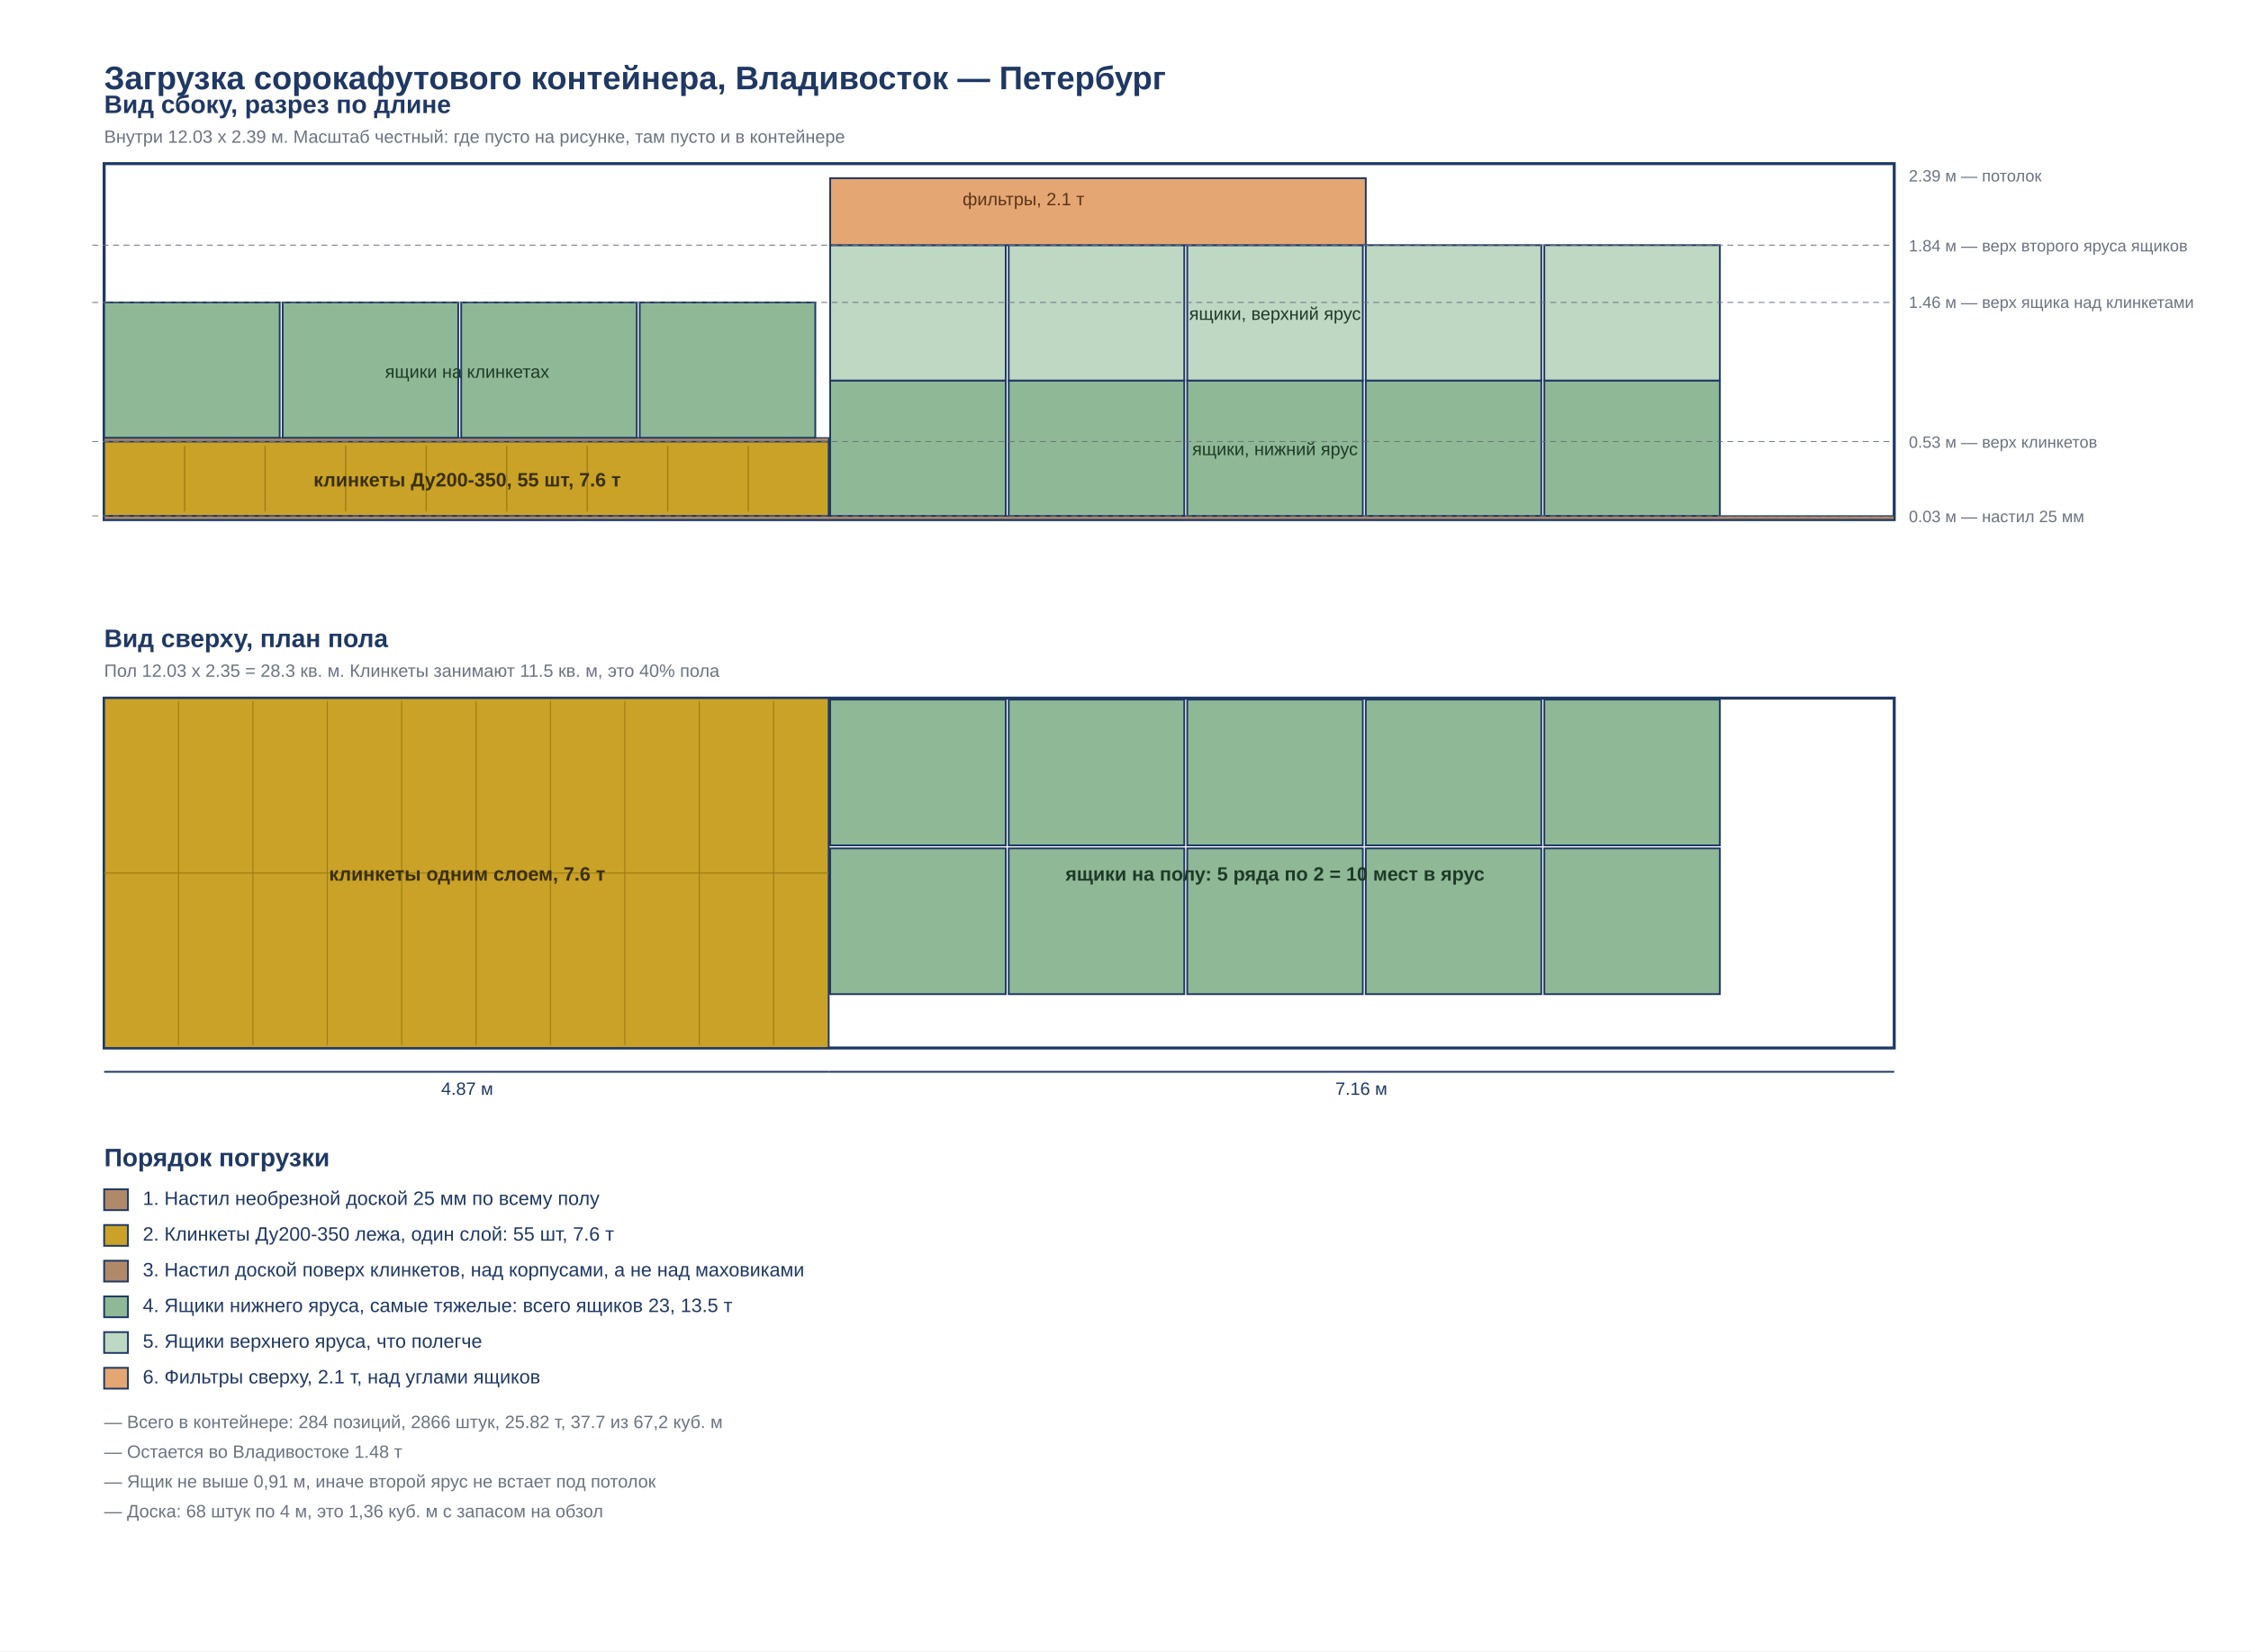
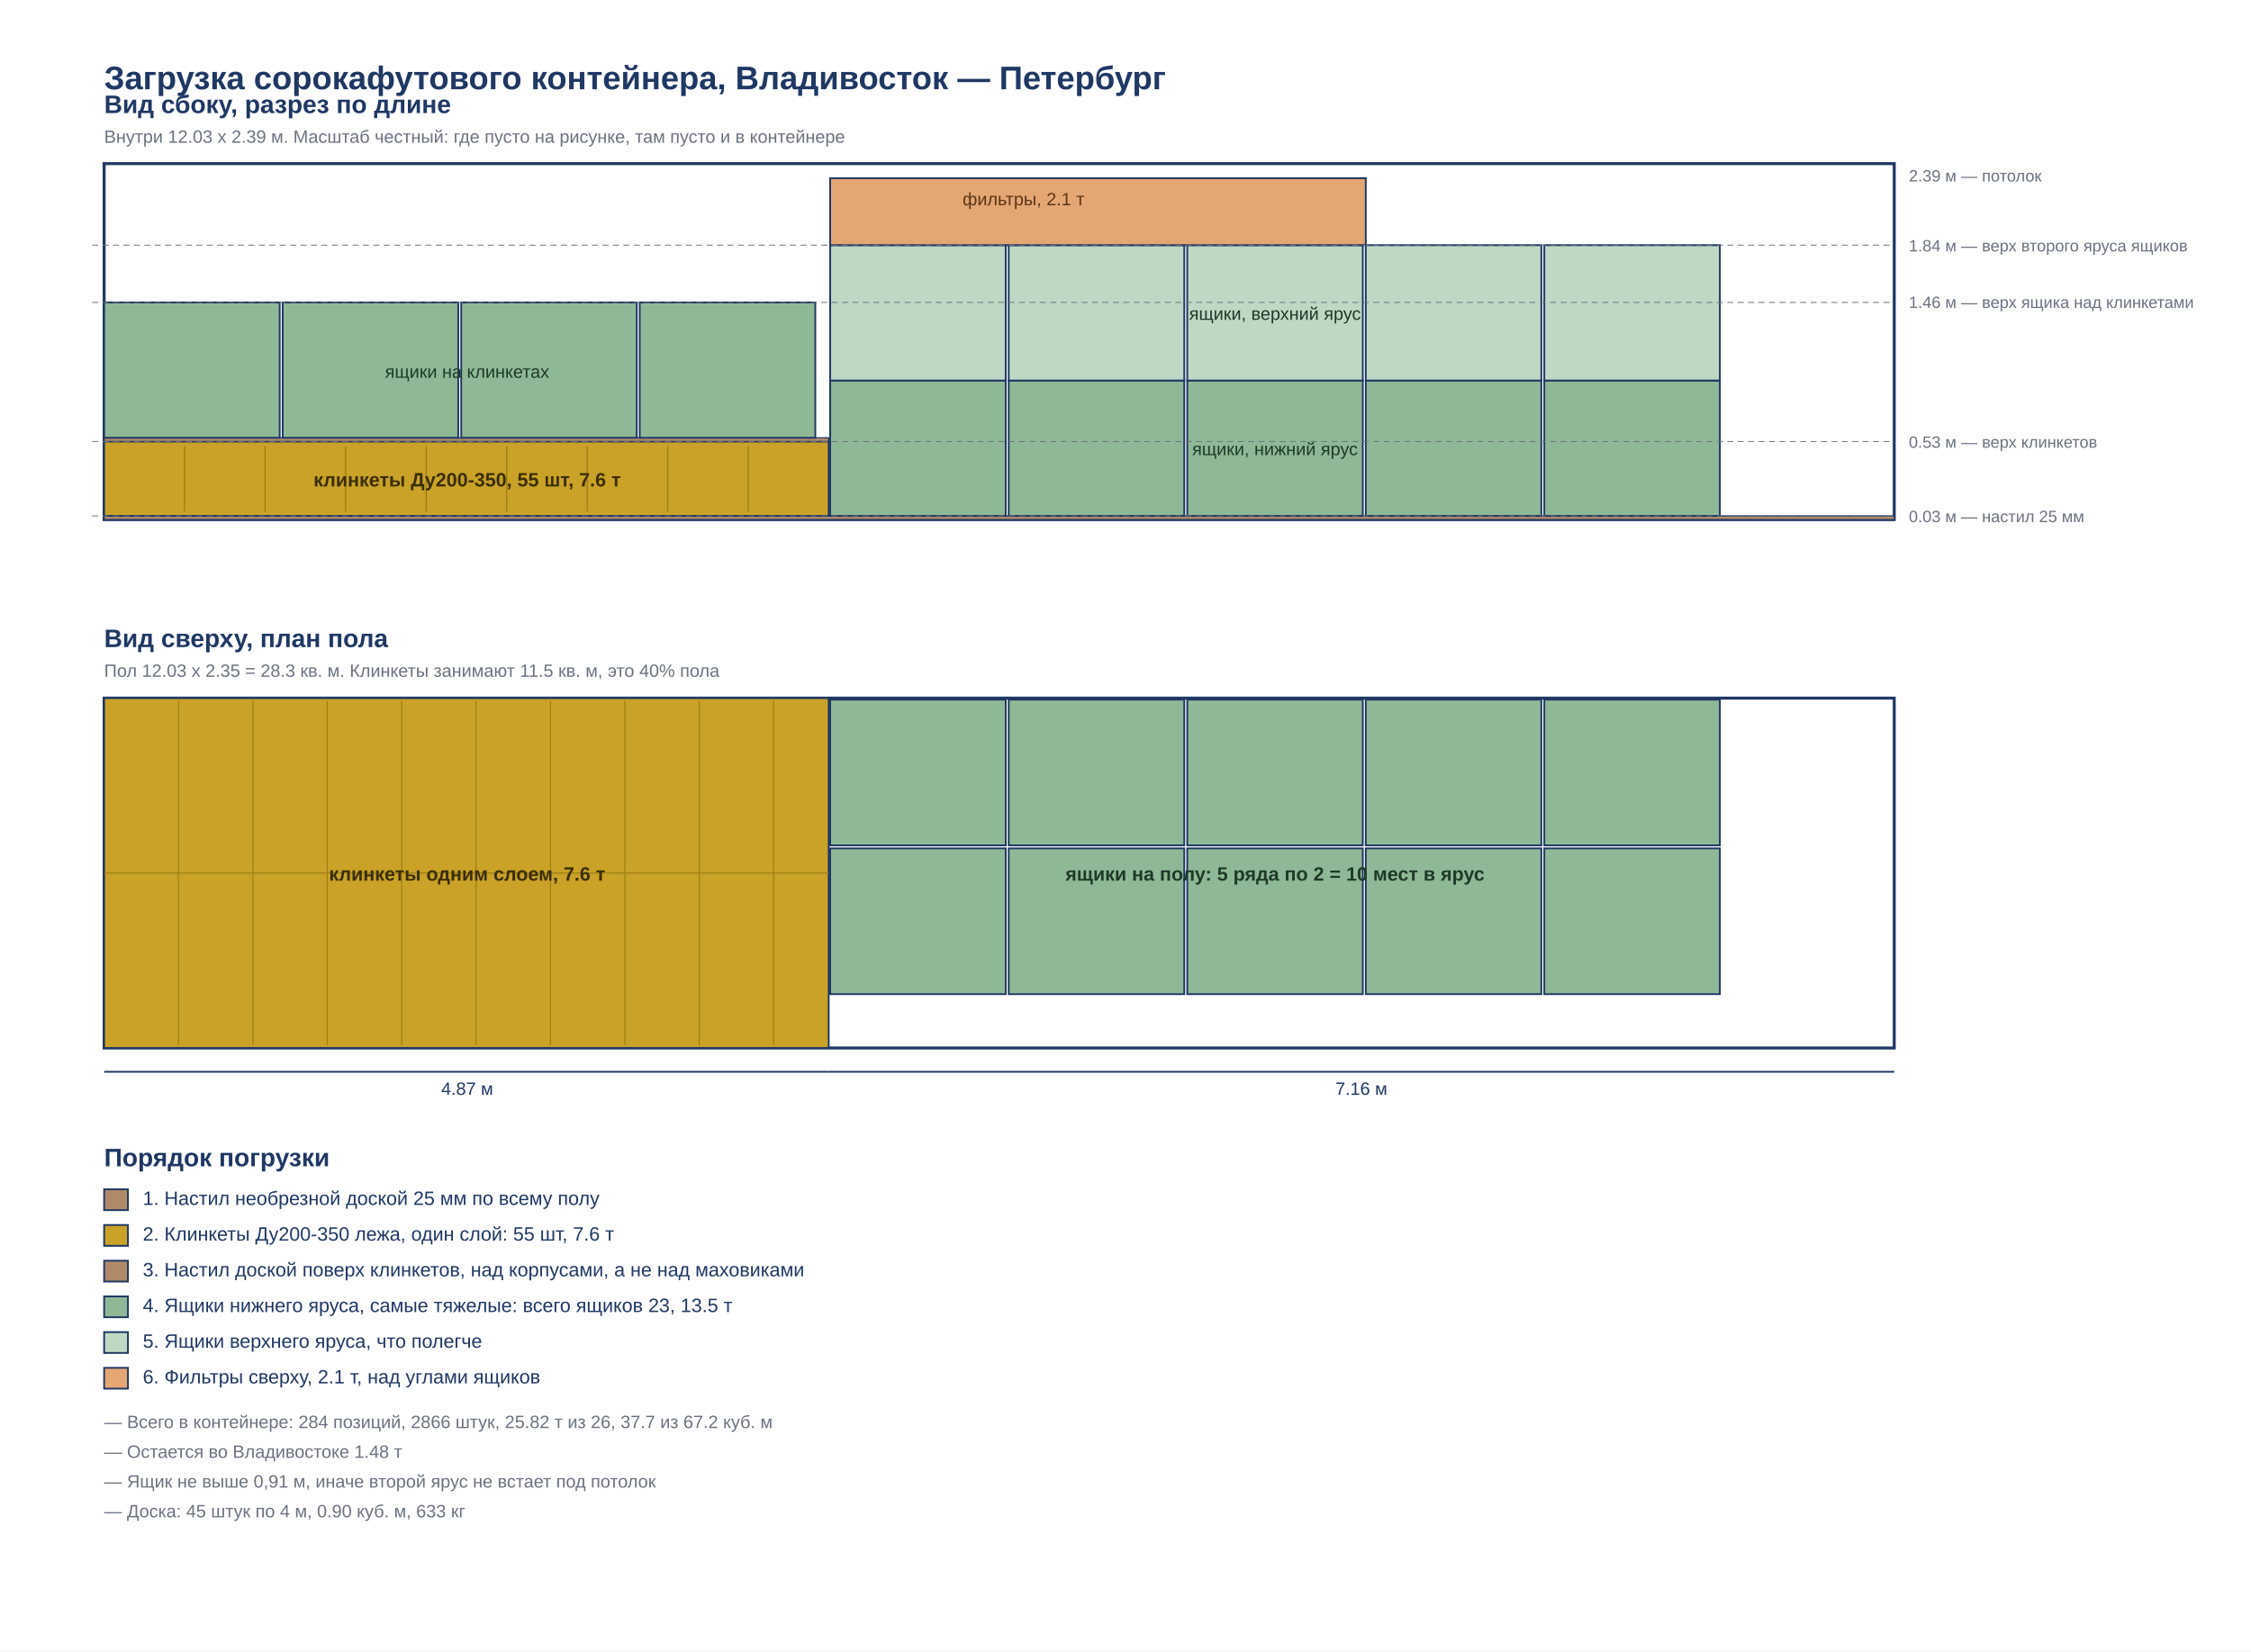
<svg xmlns="http://www.w3.org/2000/svg" width="1513" height="1110" viewBox="0 0 1513 1110">
  <rect width="1513" height="1110" fill="#ffffff" />
-   <text x="70" y="60" font-family="Arial, Helvetica, sans-serif" font-size="22" fill="#1F3864" text-anchor="start" font-weight="bold">Загрузка сорокафутового контейнера, Владивосток — Петербург</text>
-   <text x="70" y="76" font-family="Arial, Helvetica, sans-serif" font-size="17" fill="#1F3864" text-anchor="start" font-weight="bold">Вид сбоку, разрез по длине</text>
-   <text x="70" y="96" font-family="Arial, Helvetica, sans-serif" font-size="12" fill="#6b7280" text-anchor="start" font-weight="normal">Внутри 12.03 x 2.39 м. Масштаб честный: где пусто на рисунке, там пусто и в контейнере</text>
-   <rect x="70.0" y="110.0" width="1203.2" height="239.3" fill="#ffffff" stroke="#1F3864" stroke-width="2" />
-   <rect x="70.0" y="346.8" width="1203.2" height="2.5" fill="#B08968" stroke="#1F3864" stroke-width="0.8" />
-   <rect x="70.0" y="296.8" width="487.0" height="50.0" fill="#C9A227" stroke="#1F3864" stroke-width="1.2" />
-   <line x1="124.1" y1="299.8" x2="124.1" y2="343.8" stroke="#9c7d12" stroke-width="0.8" />
-   <line x1="178.2" y1="299.8" x2="178.2" y2="343.8" stroke="#9c7d12" stroke-width="0.8" />
-   <line x1="232.3" y1="299.8" x2="232.3" y2="343.8" stroke="#9c7d12" stroke-width="0.8" />
-   <line x1="286.5" y1="299.8" x2="286.5" y2="343.8" stroke="#9c7d12" stroke-width="0.8" />
-   <line x1="340.6" y1="299.8" x2="340.6" y2="343.8" stroke="#9c7d12" stroke-width="0.8" />
-   <line x1="394.7" y1="299.8" x2="394.7" y2="343.8" stroke="#9c7d12" stroke-width="0.8" />
-   <line x1="448.8" y1="299.8" x2="448.8" y2="343.8" stroke="#9c7d12" stroke-width="0.8" />
-   <line x1="502.9" y1="299.8" x2="502.9" y2="343.8" stroke="#9c7d12" stroke-width="0.8" />
-   <text x="314" y="327" font-family="Arial, Helvetica, sans-serif" font-size="13" fill="#3b2f00" text-anchor="middle" font-weight="bold">клинкеты Ду200-350, 55 шт, 7.6 т</text>
-   <rect x="70.0" y="294.3" width="487.0" height="2.5" fill="#B08968" stroke="#1F3864" stroke-width="0.8" />
-   <rect x="70.0" y="203.3" width="118.0" height="91.0" fill="#8FB996" stroke="#1F3864" stroke-width="1.2" />
-   <rect x="190.0" y="203.3" width="118.0" height="91.0" fill="#8FB996" stroke="#1F3864" stroke-width="1.2" />
-   <rect x="310.0" y="203.3" width="118.0" height="91.0" fill="#8FB996" stroke="#1F3864" stroke-width="1.2" />
-   <rect x="430.0" y="203.3" width="118.0" height="91.0" fill="#8FB996" stroke="#1F3864" stroke-width="1.2" />
-   <text x="314" y="254" font-family="Arial, Helvetica, sans-serif" font-size="12" fill="#1f3a28" text-anchor="middle" font-weight="normal">ящики на клинкетах</text>
-   <rect x="558.0" y="255.8" width="118.0" height="91.0" fill="#8FB996" stroke="#1F3864" stroke-width="1.2" />
-   <rect x="678.0" y="255.8" width="118.0" height="91.0" fill="#8FB996" stroke="#1F3864" stroke-width="1.2" />
-   <rect x="798.0" y="255.8" width="118.0" height="91.0" fill="#8FB996" stroke="#1F3864" stroke-width="1.2" />
-   <rect x="918.0" y="255.8" width="118.0" height="91.0" fill="#8FB996" stroke="#1F3864" stroke-width="1.2" />
-   <rect x="1038.0" y="255.8" width="118.0" height="91.0" fill="#8FB996" stroke="#1F3864" stroke-width="1.2" />
-   <rect x="558.0" y="164.8" width="118.0" height="91.0" fill="#BFD8C4" stroke="#1F3864" stroke-width="1.2" />
-   <rect x="678.0" y="164.8" width="118.0" height="91.0" fill="#BFD8C4" stroke="#1F3864" stroke-width="1.2" />
-   <rect x="798.0" y="164.8" width="118.0" height="91.0" fill="#BFD8C4" stroke="#1F3864" stroke-width="1.2" />
-   <rect x="918.0" y="164.8" width="118.0" height="91.0" fill="#BFD8C4" stroke="#1F3864" stroke-width="1.2" />
-   <rect x="1038.0" y="164.8" width="118.0" height="91.0" fill="#BFD8C4" stroke="#1F3864" stroke-width="1.2" />
-   <text x="857" y="306" font-family="Arial, Helvetica, sans-serif" font-size="12" fill="#1f3a28" text-anchor="middle" font-weight="normal">ящики, нижний ярус</text>
-   <text x="857" y="215" font-family="Arial, Helvetica, sans-serif" font-size="12" fill="#1f3a28" text-anchor="middle" font-weight="normal">ящики, верхний ярус</text>
-   <rect x="558.0" y="119.8" width="360.0" height="45.0" fill="#E4A672" stroke="#1F3864" stroke-width="1.2" />
-   <text x="647" y="138" font-family="Arial, Helvetica, sans-serif" font-size="12" fill="#5a3519" text-anchor="start" font-weight="normal">фильтры, 2.1 т</text>
-   <line x1="62.0" y1="346.8" x2="1273.2" y2="346.8" stroke="#6b7280" stroke-width="0.6" stroke-dasharray="4 3" />
-   <text x="1283" y="351" font-family="Arial, Helvetica, sans-serif" font-size="11" fill="#6b7280" text-anchor="start" font-weight="normal">0.03 м — настил 25 мм</text>
-   <line x1="62.0" y1="296.8" x2="1273.2" y2="296.8" stroke="#6b7280" stroke-width="0.6" stroke-dasharray="4 3" />
-   <text x="1283" y="301" font-family="Arial, Helvetica, sans-serif" font-size="11" fill="#6b7280" text-anchor="start" font-weight="normal">0.53 м — верх клинкетов</text>
-   <line x1="62.0" y1="203.3" x2="1273.2" y2="203.3" stroke="#6b7280" stroke-width="0.6" stroke-dasharray="4 3" />
-   <text x="1283" y="207" font-family="Arial, Helvetica, sans-serif" font-size="11" fill="#6b7280" text-anchor="start" font-weight="normal">1.46 м — верх ящика над клинкетами</text>
-   <line x1="62.0" y1="164.8" x2="1273.2" y2="164.8" stroke="#6b7280" stroke-width="0.6" stroke-dasharray="4 3" />
-   <text x="1283" y="169" font-family="Arial, Helvetica, sans-serif" font-size="11" fill="#6b7280" text-anchor="start" font-weight="normal">1.84 м — верх второго яруса ящиков</text>
-   <text x="1283" y="122" font-family="Arial, Helvetica, sans-serif" font-size="11" fill="#6b7280" text-anchor="start" font-weight="normal">2.39 м — потолок</text>
-   <text x="70" y="435" font-family="Arial, Helvetica, sans-serif" font-size="17" fill="#1F3864" text-anchor="start" font-weight="bold">Вид сверху, план пола</text>
-   <text x="70" y="455" font-family="Arial, Helvetica, sans-serif" font-size="12" fill="#6b7280" text-anchor="start" font-weight="normal">Пол 12.03 x 2.35 = 28.3 кв. м. Клинкеты занимают 11.5 кв. м, это 40% пола</text>
-   <rect x="70.0" y="469.3" width="1203.2" height="235.2" fill="#ffffff" stroke="#1F3864" stroke-width="2" />
-   <rect x="70.0" y="469.3" width="487.0" height="235.2" fill="#C9A227" stroke="#1F3864" stroke-width="1.2" />
-   <line x1="120.0" y1="471.3" x2="120.0" y2="702.5" stroke="#9c7d12" stroke-width="0.7" />
-   <line x1="170.0" y1="471.3" x2="170.0" y2="702.5" stroke="#9c7d12" stroke-width="0.7" />
-   <line x1="220.0" y1="471.3" x2="220.0" y2="702.5" stroke="#9c7d12" stroke-width="0.7" />
-   <line x1="270.0" y1="471.3" x2="270.0" y2="702.5" stroke="#9c7d12" stroke-width="0.7" />
-   <line x1="320.0" y1="471.3" x2="320.0" y2="702.5" stroke="#9c7d12" stroke-width="0.7" />
-   <line x1="370.0" y1="471.3" x2="370.0" y2="702.5" stroke="#9c7d12" stroke-width="0.7" />
-   <line x1="420.0" y1="471.3" x2="420.0" y2="702.5" stroke="#9c7d12" stroke-width="0.7" />
-   <line x1="470.0" y1="471.3" x2="470.0" y2="702.5" stroke="#9c7d12" stroke-width="0.7" />
-   <line x1="520.0" y1="471.3" x2="520.0" y2="702.5" stroke="#9c7d12" stroke-width="0.7" />
-   <line x1="70.0" y1="586.9" x2="557.0" y2="586.9" stroke="#9c7d12" stroke-width="0.7" />
-   <text x="314" y="592" font-family="Arial, Helvetica, sans-serif" font-size="13" fill="#3b2f00" text-anchor="middle" font-weight="bold">клинкеты одним слоем, 7.6 т</text>
-   <rect x="558.0" y="470.3" width="118.0" height="98.0" fill="#8FB996" stroke="#1F3864" stroke-width="1.2" />
-   <rect x="558.0" y="570.3" width="118.0" height="98.0" fill="#8FB996" stroke="#1F3864" stroke-width="1.2" />
-   <rect x="678.0" y="470.3" width="118.0" height="98.0" fill="#8FB996" stroke="#1F3864" stroke-width="1.2" />
-   <rect x="678.0" y="570.3" width="118.0" height="98.0" fill="#8FB996" stroke="#1F3864" stroke-width="1.2" />
-   <rect x="798.0" y="470.3" width="118.0" height="98.0" fill="#8FB996" stroke="#1F3864" stroke-width="1.2" />
-   <rect x="798.0" y="570.3" width="118.0" height="98.0" fill="#8FB996" stroke="#1F3864" stroke-width="1.2" />
-   <rect x="918.0" y="470.3" width="118.0" height="98.0" fill="#8FB996" stroke="#1F3864" stroke-width="1.2" />
-   <rect x="918.0" y="570.3" width="118.0" height="98.0" fill="#8FB996" stroke="#1F3864" stroke-width="1.2" />
-   <rect x="1038.0" y="470.3" width="118.0" height="98.0" fill="#8FB996" stroke="#1F3864" stroke-width="1.2" />
-   <rect x="1038.0" y="570.3" width="118.0" height="98.0" fill="#8FB996" stroke="#1F3864" stroke-width="1.2" />
-   <text x="857" y="592" font-family="Arial, Helvetica, sans-serif" font-size="13" fill="#1f3a28" text-anchor="middle" font-weight="bold">ящики на полу: 5 ряда по 2 = 10 мест в ярус</text>
-   <line x1="70.0" y1="720.5" x2="557.0" y2="720.5" stroke="#1F3864" stroke-width="1.2" />
-   <text x="314" y="736" font-family="Arial, Helvetica, sans-serif" font-size="12" fill="#1F3864" text-anchor="middle" font-weight="normal">4.87 м</text>
-   <line x1="557.0" y1="720.5" x2="1273.2" y2="720.5" stroke="#1F3864" stroke-width="1.2" />
-   <text x="915" y="736" font-family="Arial, Helvetica, sans-serif" font-size="12" fill="#1F3864" text-anchor="middle" font-weight="normal">7.16 м</text>
-   <text x="70" y="784" font-family="Arial, Helvetica, sans-serif" font-size="17" fill="#1F3864" text-anchor="start" font-weight="bold">Порядок погрузки</text>
-   <rect x="70.0" y="799.5" width="16.0" height="14.0" fill="#B08968" stroke="#1F3864" stroke-width="1.2" />
-   <text x="96" y="810" font-family="Arial, Helvetica, sans-serif" font-size="13" fill="#1F3864" text-anchor="start" font-weight="normal">1. Настил необрезной доской 25 мм по всему полу</text>
-   <rect x="70.0" y="823.5" width="16.0" height="14.0" fill="#C9A227" stroke="#1F3864" stroke-width="1.2" />
-   <text x="96" y="834" font-family="Arial, Helvetica, sans-serif" font-size="13" fill="#1F3864" text-anchor="start" font-weight="normal">2. Клинкеты Ду200-350 лежа, один слой: 55 шт, 7.6 т</text>
-   <rect x="70.0" y="847.5" width="16.0" height="14.0" fill="#B08968" stroke="#1F3864" stroke-width="1.2" />
-   <text x="96" y="858" font-family="Arial, Helvetica, sans-serif" font-size="13" fill="#1F3864" text-anchor="start" font-weight="normal">3. Настил доской поверх клинкетов, над корпусами, а не над маховиками</text>
-   <rect x="70.0" y="871.5" width="16.0" height="14.0" fill="#8FB996" stroke="#1F3864" stroke-width="1.2" />
-   <text x="96" y="882" font-family="Arial, Helvetica, sans-serif" font-size="13" fill="#1F3864" text-anchor="start" font-weight="normal">4. Ящики нижнего яруса, самые тяжелые: всего ящиков 23, 13.5 т</text>
-   <rect x="70.0" y="895.5" width="16.0" height="14.0" fill="#BFD8C4" stroke="#1F3864" stroke-width="1.2" />
-   <text x="96" y="906" font-family="Arial, Helvetica, sans-serif" font-size="13" fill="#1F3864" text-anchor="start" font-weight="normal">5. Ящики верхнего яруса, что полегче</text>
-   <rect x="70.0" y="919.5" width="16.0" height="14.0" fill="#E4A672" stroke="#1F3864" stroke-width="1.2" />
-   <text x="96" y="930" font-family="Arial, Helvetica, sans-serif" font-size="13" fill="#1F3864" text-anchor="start" font-weight="normal">6. Фильтры сверху, 2.1 т, над углами ящиков</text>
-   <text x="70" y="960" font-family="Arial, Helvetica, sans-serif" font-size="12" fill="#6b7280" text-anchor="start" font-weight="normal">— Всего в контейнере: 284 позиций, 2866 штук, 25.82 т, 37.7 из 67,2 куб. м</text>
-   <text x="70" y="980" font-family="Arial, Helvetica, sans-serif" font-size="12" fill="#6b7280" text-anchor="start" font-weight="normal">— Остается во Владивостоке 1.48 т</text>
-   <text x="70" y="1000" font-family="Arial, Helvetica, sans-serif" font-size="12" fill="#6b7280" text-anchor="start" font-weight="normal">— Ящик не выше 0,91 м, иначе второй ярус не встает под потолок</text>
-   <text x="70" y="1020" font-family="Arial, Helvetica, sans-serif" font-size="12" fill="#6b7280" text-anchor="start" font-weight="normal">— Доска: 68 штук по 4 м, это 1,36 куб. м с запасом на обзол</text>
+   <g transform="translate(0,0)">
+     <rect width="1513" height="1110" fill="#ffffff" />
+     <text x="70" y="60" font-family="Arial, Helvetica, sans-serif" font-size="22" fill="#1F3864" text-anchor="start" font-weight="bold">Загрузка сорокафутового контейнера, Владивосток — Петербург</text>
+     <text x="70" y="76" font-family="Arial, Helvetica, sans-serif" font-size="17" fill="#1F3864" text-anchor="start" font-weight="bold">Вид сбоку, разрез по длине</text>
+     <text x="70" y="96" font-family="Arial, Helvetica, sans-serif" font-size="12" fill="#6b7280" text-anchor="start" font-weight="normal">Внутри 12.03 x 2.39 м. Масштаб честный: где пусто на рисунке, там пусто и в контейнере</text>
+     <rect x="70.0" y="110.0" width="1203.2" height="239.3" fill="#ffffff" stroke="#1F3864" stroke-width="2" />
+     <rect x="70.0" y="346.8" width="1203.2" height="2.5" fill="#B08968" stroke="#1F3864" stroke-width="0.8" />
+     <rect x="70.0" y="296.8" width="487.0" height="50.0" fill="#C9A227" stroke="#1F3864" stroke-width="1.2" />
+     <line x1="124.1" y1="299.8" x2="124.1" y2="343.8" stroke="#9c7d12" stroke-width="0.8" />
+     <line x1="178.2" y1="299.8" x2="178.2" y2="343.8" stroke="#9c7d12" stroke-width="0.8" />
+     <line x1="232.3" y1="299.8" x2="232.3" y2="343.8" stroke="#9c7d12" stroke-width="0.8" />
+     <line x1="286.5" y1="299.8" x2="286.5" y2="343.8" stroke="#9c7d12" stroke-width="0.8" />
+     <line x1="340.6" y1="299.8" x2="340.6" y2="343.8" stroke="#9c7d12" stroke-width="0.8" />
+     <line x1="394.7" y1="299.8" x2="394.7" y2="343.8" stroke="#9c7d12" stroke-width="0.8" />
+     <line x1="448.8" y1="299.8" x2="448.8" y2="343.8" stroke="#9c7d12" stroke-width="0.8" />
+     <line x1="502.9" y1="299.8" x2="502.9" y2="343.8" stroke="#9c7d12" stroke-width="0.8" />
+     <text x="314" y="327" font-family="Arial, Helvetica, sans-serif" font-size="13" fill="#3b2f00" text-anchor="middle" font-weight="bold">клинкеты Ду200-350, 55 шт, 7.6 т</text>
+     <rect x="70.0" y="294.3" width="487.0" height="2.5" fill="#B08968" stroke="#1F3864" stroke-width="0.8" />
+     <rect x="70.0" y="203.3" width="118.0" height="91.0" fill="#8FB996" stroke="#1F3864" stroke-width="1.2" />
+     <rect x="190.0" y="203.3" width="118.0" height="91.0" fill="#8FB996" stroke="#1F3864" stroke-width="1.2" />
+     <rect x="310.0" y="203.3" width="118.0" height="91.0" fill="#8FB996" stroke="#1F3864" stroke-width="1.2" />
+     <rect x="430.0" y="203.3" width="118.0" height="91.0" fill="#8FB996" stroke="#1F3864" stroke-width="1.2" />
+     <text x="314" y="254" font-family="Arial, Helvetica, sans-serif" font-size="12" fill="#1f3a28" text-anchor="middle" font-weight="normal">ящики на клинкетах</text>
+     <rect x="558.0" y="255.8" width="118.0" height="91.0" fill="#8FB996" stroke="#1F3864" stroke-width="1.2" />
+     <rect x="678.0" y="255.8" width="118.0" height="91.0" fill="#8FB996" stroke="#1F3864" stroke-width="1.2" />
+     <rect x="798.0" y="255.8" width="118.0" height="91.0" fill="#8FB996" stroke="#1F3864" stroke-width="1.2" />
+     <rect x="918.0" y="255.8" width="118.0" height="91.0" fill="#8FB996" stroke="#1F3864" stroke-width="1.2" />
+     <rect x="1038.0" y="255.8" width="118.0" height="91.0" fill="#8FB996" stroke="#1F3864" stroke-width="1.2" />
+     <rect x="558.0" y="164.8" width="118.0" height="91.0" fill="#BFD8C4" stroke="#1F3864" stroke-width="1.2" />
+     <rect x="678.0" y="164.8" width="118.0" height="91.0" fill="#BFD8C4" stroke="#1F3864" stroke-width="1.2" />
+     <rect x="798.0" y="164.8" width="118.0" height="91.0" fill="#BFD8C4" stroke="#1F3864" stroke-width="1.2" />
+     <rect x="918.0" y="164.8" width="118.0" height="91.0" fill="#BFD8C4" stroke="#1F3864" stroke-width="1.2" />
+     <rect x="1038.0" y="164.8" width="118.0" height="91.0" fill="#BFD8C4" stroke="#1F3864" stroke-width="1.2" />
+     <text x="857" y="306" font-family="Arial, Helvetica, sans-serif" font-size="12" fill="#1f3a28" text-anchor="middle" font-weight="normal">ящики, нижний ярус</text>
+     <text x="857" y="215" font-family="Arial, Helvetica, sans-serif" font-size="12" fill="#1f3a28" text-anchor="middle" font-weight="normal">ящики, верхний ярус</text>
+     <rect x="558.0" y="119.8" width="360.0" height="45.0" fill="#E4A672" stroke="#1F3864" stroke-width="1.2" />
+     <text x="647" y="138" font-family="Arial, Helvetica, sans-serif" font-size="12" fill="#5a3519" text-anchor="start" font-weight="normal">фильтры, 2.1 т</text>
+     <line x1="62.0" y1="346.8" x2="1273.2" y2="346.8" stroke="#6b7280" stroke-width="0.6" stroke-dasharray="4 3" />
+     <text x="1283" y="351" font-family="Arial, Helvetica, sans-serif" font-size="11" fill="#6b7280" text-anchor="start" font-weight="normal">0.03 м — настил 25 мм</text>
+     <line x1="62.0" y1="296.8" x2="1273.2" y2="296.8" stroke="#6b7280" stroke-width="0.6" stroke-dasharray="4 3" />
+     <text x="1283" y="301" font-family="Arial, Helvetica, sans-serif" font-size="11" fill="#6b7280" text-anchor="start" font-weight="normal">0.53 м — верх клинкетов</text>
+     <line x1="62.0" y1="203.3" x2="1273.2" y2="203.3" stroke="#6b7280" stroke-width="0.6" stroke-dasharray="4 3" />
+     <text x="1283" y="207" font-family="Arial, Helvetica, sans-serif" font-size="11" fill="#6b7280" text-anchor="start" font-weight="normal">1.46 м — верх ящика над клинкетами</text>
+     <line x1="62.0" y1="164.8" x2="1273.2" y2="164.8" stroke="#6b7280" stroke-width="0.6" stroke-dasharray="4 3" />
+     <text x="1283" y="169" font-family="Arial, Helvetica, sans-serif" font-size="11" fill="#6b7280" text-anchor="start" font-weight="normal">1.84 м — верх второго яруса ящиков</text>
+     <text x="1283" y="122" font-family="Arial, Helvetica, sans-serif" font-size="11" fill="#6b7280" text-anchor="start" font-weight="normal">2.39 м — потолок</text>
+     <text x="70" y="435" font-family="Arial, Helvetica, sans-serif" font-size="17" fill="#1F3864" text-anchor="start" font-weight="bold">Вид сверху, план пола</text>
+     <text x="70" y="455" font-family="Arial, Helvetica, sans-serif" font-size="12" fill="#6b7280" text-anchor="start" font-weight="normal">Пол 12.03 x 2.35 = 28.3 кв. м. Клинкеты занимают 11.5 кв. м, это 40% пола</text>
+     <rect x="70.0" y="469.3" width="1203.2" height="235.2" fill="#ffffff" stroke="#1F3864" stroke-width="2" />
+     <rect x="70.0" y="469.3" width="487.0" height="235.2" fill="#C9A227" stroke="#1F3864" stroke-width="1.2" />
+     <line x1="120.0" y1="471.3" x2="120.0" y2="702.5" stroke="#9c7d12" stroke-width="0.7" />
+     <line x1="170.0" y1="471.3" x2="170.0" y2="702.5" stroke="#9c7d12" stroke-width="0.7" />
+     <line x1="220.0" y1="471.3" x2="220.0" y2="702.5" stroke="#9c7d12" stroke-width="0.7" />
+     <line x1="270.0" y1="471.3" x2="270.0" y2="702.5" stroke="#9c7d12" stroke-width="0.7" />
+     <line x1="320.0" y1="471.3" x2="320.0" y2="702.5" stroke="#9c7d12" stroke-width="0.7" />
+     <line x1="370.0" y1="471.3" x2="370.0" y2="702.5" stroke="#9c7d12" stroke-width="0.7" />
+     <line x1="420.0" y1="471.3" x2="420.0" y2="702.5" stroke="#9c7d12" stroke-width="0.7" />
+     <line x1="470.0" y1="471.3" x2="470.0" y2="702.5" stroke="#9c7d12" stroke-width="0.7" />
+     <line x1="520.0" y1="471.3" x2="520.0" y2="702.5" stroke="#9c7d12" stroke-width="0.7" />
+     <line x1="70.0" y1="586.9" x2="557.0" y2="586.9" stroke="#9c7d12" stroke-width="0.7" />
+     <text x="314" y="592" font-family="Arial, Helvetica, sans-serif" font-size="13" fill="#3b2f00" text-anchor="middle" font-weight="bold">клинкеты одним слоем, 7.6 т</text>
+     <rect x="558.0" y="470.3" width="118.0" height="98.0" fill="#8FB996" stroke="#1F3864" stroke-width="1.2" />
+     <rect x="558.0" y="570.3" width="118.0" height="98.0" fill="#8FB996" stroke="#1F3864" stroke-width="1.2" />
+     <rect x="678.0" y="470.3" width="118.0" height="98.0" fill="#8FB996" stroke="#1F3864" stroke-width="1.2" />
+     <rect x="678.0" y="570.3" width="118.0" height="98.0" fill="#8FB996" stroke="#1F3864" stroke-width="1.2" />
+     <rect x="798.0" y="470.3" width="118.0" height="98.0" fill="#8FB996" stroke="#1F3864" stroke-width="1.2" />
+     <rect x="798.0" y="570.3" width="118.0" height="98.0" fill="#8FB996" stroke="#1F3864" stroke-width="1.2" />
+     <rect x="918.0" y="470.3" width="118.0" height="98.0" fill="#8FB996" stroke="#1F3864" stroke-width="1.2" />
+     <rect x="918.0" y="570.3" width="118.0" height="98.0" fill="#8FB996" stroke="#1F3864" stroke-width="1.2" />
+     <rect x="1038.0" y="470.3" width="118.0" height="98.0" fill="#8FB996" stroke="#1F3864" stroke-width="1.2" />
+     <rect x="1038.0" y="570.3" width="118.0" height="98.0" fill="#8FB996" stroke="#1F3864" stroke-width="1.2" />
+     <text x="857" y="592" font-family="Arial, Helvetica, sans-serif" font-size="13" fill="#1f3a28" text-anchor="middle" font-weight="bold">ящики на полу: 5 ряда по 2 = 10 мест в ярус</text>
+     <line x1="70.0" y1="720.5" x2="557.0" y2="720.5" stroke="#1F3864" stroke-width="1.2" />
+     <text x="314" y="736" font-family="Arial, Helvetica, sans-serif" font-size="12" fill="#1F3864" text-anchor="middle" font-weight="normal">4.87 м</text>
+     <line x1="557.0" y1="720.5" x2="1273.2" y2="720.5" stroke="#1F3864" stroke-width="1.2" />
+     <text x="915" y="736" font-family="Arial, Helvetica, sans-serif" font-size="12" fill="#1F3864" text-anchor="middle" font-weight="normal">7.16 м</text>
+     <text x="70" y="784" font-family="Arial, Helvetica, sans-serif" font-size="17" fill="#1F3864" text-anchor="start" font-weight="bold">Порядок погрузки</text>
+     <rect x="70.0" y="799.5" width="16.0" height="14.0" fill="#B08968" stroke="#1F3864" stroke-width="1.2" />
+     <text x="96" y="810" font-family="Arial, Helvetica, sans-serif" font-size="13" fill="#1F3864" text-anchor="start" font-weight="normal">1. Настил необрезной доской 25 мм по всему полу</text>
+     <rect x="70.0" y="823.5" width="16.0" height="14.0" fill="#C9A227" stroke="#1F3864" stroke-width="1.2" />
+     <text x="96" y="834" font-family="Arial, Helvetica, sans-serif" font-size="13" fill="#1F3864" text-anchor="start" font-weight="normal">2. Клинкеты Ду200-350 лежа, один слой: 55 шт, 7.6 т</text>
+     <rect x="70.0" y="847.5" width="16.0" height="14.0" fill="#B08968" stroke="#1F3864" stroke-width="1.2" />
+     <text x="96" y="858" font-family="Arial, Helvetica, sans-serif" font-size="13" fill="#1F3864" text-anchor="start" font-weight="normal">3. Настил доской поверх клинкетов, над корпусами, а не над маховиками</text>
+     <rect x="70.0" y="871.5" width="16.0" height="14.0" fill="#8FB996" stroke="#1F3864" stroke-width="1.2" />
+     <text x="96" y="882" font-family="Arial, Helvetica, sans-serif" font-size="13" fill="#1F3864" text-anchor="start" font-weight="normal">4. Ящики нижнего яруса, самые тяжелые: всего ящиков 23, 13.5 т</text>
+     <rect x="70.0" y="895.5" width="16.0" height="14.0" fill="#BFD8C4" stroke="#1F3864" stroke-width="1.2" />
+     <text x="96" y="906" font-family="Arial, Helvetica, sans-serif" font-size="13" fill="#1F3864" text-anchor="start" font-weight="normal">5. Ящики верхнего яруса, что полегче</text>
+     <rect x="70.0" y="919.5" width="16.0" height="14.0" fill="#E4A672" stroke="#1F3864" stroke-width="1.2" />
+     <text x="96" y="930" font-family="Arial, Helvetica, sans-serif" font-size="13" fill="#1F3864" text-anchor="start" font-weight="normal">6. Фильтры сверху, 2.1 т, над углами ящиков</text>
+     <text x="70" y="960" font-family="Arial, Helvetica, sans-serif" font-size="12" fill="#6b7280" text-anchor="start" font-weight="normal">— Всего в контейнере: 284 позиций, 2866 штук, 25.82 т из 26, 37.7 из 67.2 куб. м</text>
+     <text x="70" y="980" font-family="Arial, Helvetica, sans-serif" font-size="12" fill="#6b7280" text-anchor="start" font-weight="normal">— Остается во Владивостоке 1.48 т</text>
+     <text x="70" y="1000" font-family="Arial, Helvetica, sans-serif" font-size="12" fill="#6b7280" text-anchor="start" font-weight="normal">— Ящик не выше 0,91 м, иначе второй ярус не встает под потолок</text>
+     <text x="70" y="1020" font-family="Arial, Helvetica, sans-serif" font-size="12" fill="#6b7280" text-anchor="start" font-weight="normal">— Доска: 45 штук по 4 м, 0.90 куб. м, 633 кг</text>
+   </g>
</svg>
